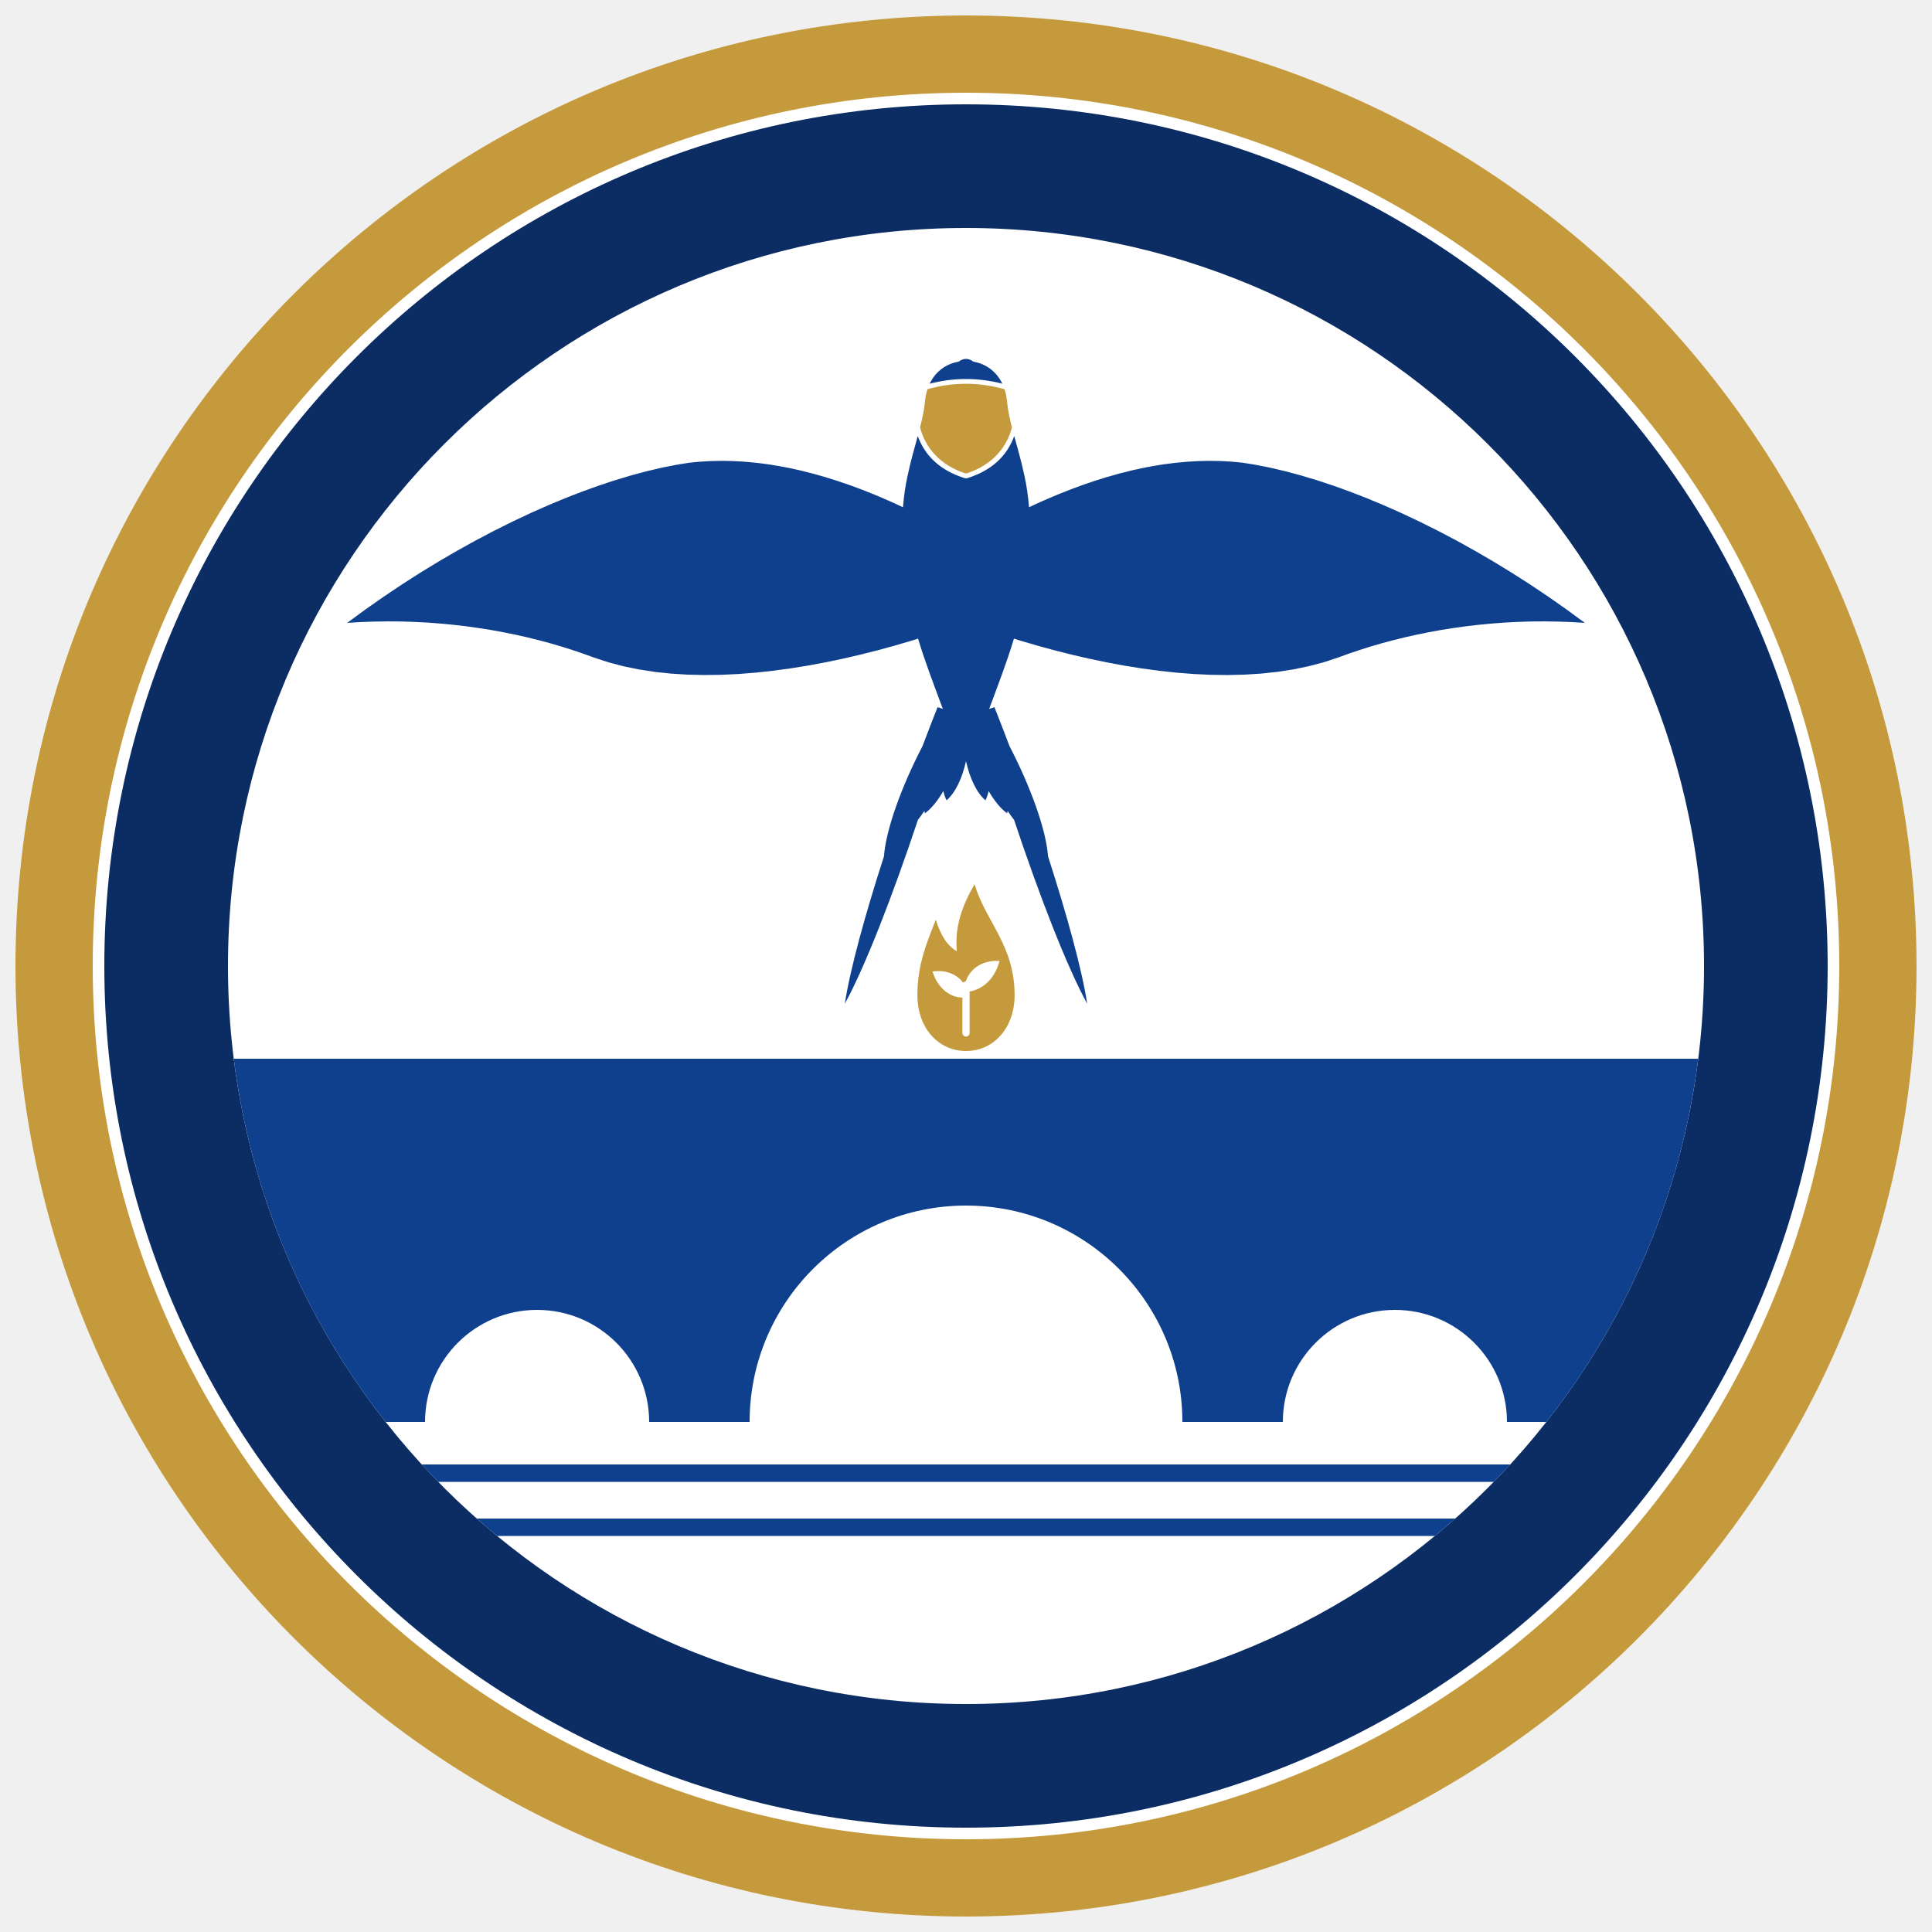
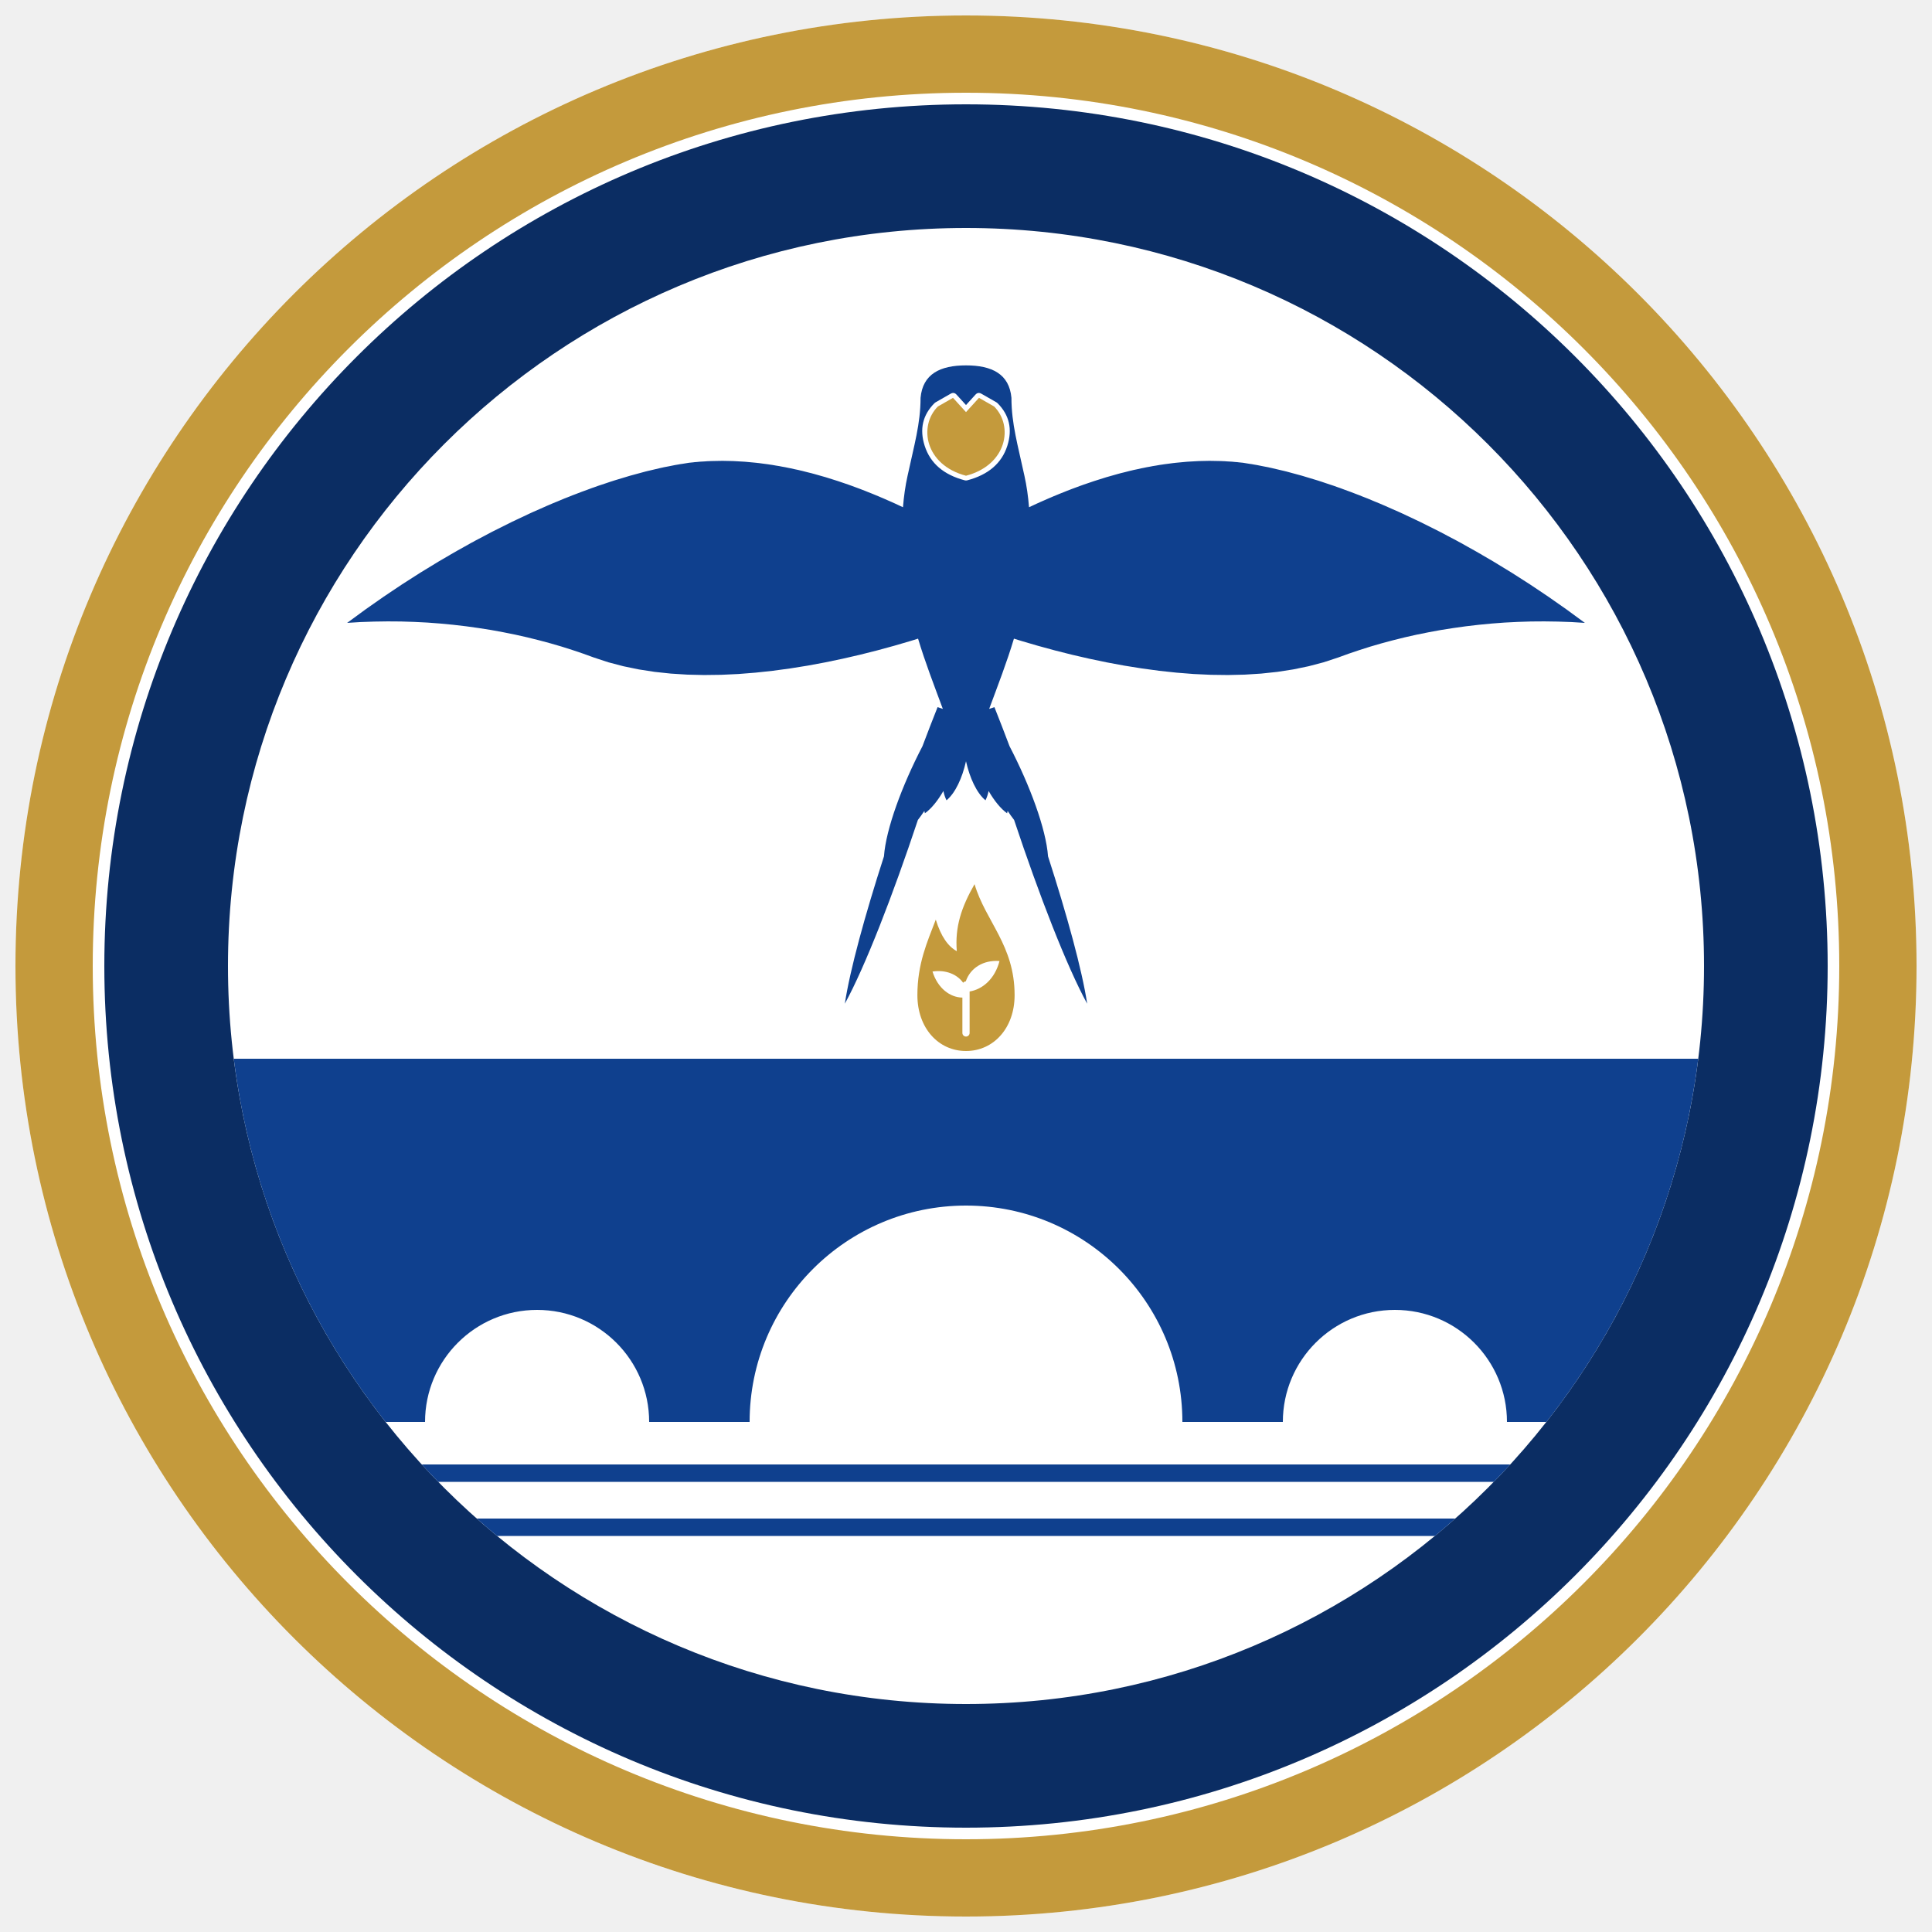
<svg xmlns="http://www.w3.org/2000/svg" viewBox="0 0 1000 1000" role="img" aria-label="קריית חינוך דרור · משלחת לגרמניה 2026">
  <path fill="#FFFFFF" d="M8 500C8 771.72 228.28 992 500 992C771.72 992 992 771.72 992 500C992 228.28 771.72 8 500 8C228.28 8 8 228.28 8 500Z" />
  <path fill="#0B2D63" d="M54 500C54 746.32 253.68 946 500 946C746.32 946 946 746.32 946 500C946 253.68 746.32 54 500 54C253.68 54 54 253.68 54 500ZM118 500C118 289.03 289.03 118 500 118C710.97 118 882 289.03 882 500C882 710.97 710.97 882 500 882C289.03 882 118 710.97 118 500Z" />
-   <path fill="#0F408E" d="M879.01 548H120.99C129.82 618.43 157.82 682.89 199.6 736H220C220 703.97 245.97 678 278 678C310.03 678 336 703.97 336 736H388C388 674.14 438.14 624 500 624C561.86 624 612 674.14 612 736H664C664 703.97 689.97 678 722 678C754.03 678 780 703.97 780 736H800.4C842.18 682.89 870.18 618.43 879.01 548ZM485.29 366.01C482.7 372.53 480.08 379.29 477.47 386.22C466.94 406.48 458.57 429.01 457.54 443.23C447.68 473.77 439.93 502.02 437.28 519.52C447.84 500.27 462.2 463.15 475.1 424.4C476.22 422.95 477.35 421.39 478.45 419.74C478.53 420.15 478.62 420.56 478.72 420.96C482.1 418.53 485.37 414.45 488.29 409.43C488.67 411.21 489.21 412.83 489.92 414.24C494.54 410.38 498.06 402.64 500 394.03C501.94 402.64 505.46 410.38 510.08 414.24C510.79 412.83 511.33 411.21 511.71 409.43C514.63 414.45 517.9 418.53 521.28 420.96C521.38 420.56 521.47 420.15 521.55 419.74C522.65 421.39 523.78 422.95 524.9 424.4C537.8 463.15 552.16 500.27 562.72 519.52C560.07 502.02 552.32 473.77 542.46 443.23C541.43 429.01 533.06 406.48 522.53 386.22C519.92 379.29 517.3 372.53 514.71 366.01L511.99 366.93C516.55 354.61 521.16 342.76 524.81 330.56L528.64 331.75L537.26 334.27L546.02 336.66L554.87 338.89L563.81 340.95L572.8 342.83L581.83 344.51L590.88 345.96L599.92 347.19L608.92 348.16L617.88 348.87L626.76 349.28L635.55 349.39L644.23 349.19L652.78 348.65L661.16 347.76L669.36 346.49L677.35 344.84L685.11 342.8L692.64 340.32L698.08 338.35L703.65 336.47L709.35 334.66L715.16 332.97L721.1 331.38L727.14 329.88L733.27 328.5L739.52 327.24L745.85 326.08L752.28 325.07L758.79 324.16L765.37 323.39L772.04 322.75L778.77 322.24L785.57 321.9L792.42 321.68L799.33 321.63L806.29 321.73L813.29 321.97L820.32 322.4L810.88 315.48L801.39 308.83L791.87 302.45L782.35 296.36L772.82 290.55L767.12 287.23V287.2L765.19 286.11L763.32 285.03L759.6 282.96L756.27 281.08L754.96 280.39L753.87 279.78L749.28 277.37L745.48 275.35L744.7 274.96L744.48 274.84L735.17 270.19L734.97 270.09L734.8 270.01L732.74 269.04L725.96 265.84L725.34 265.56L724.26 265.06L720.42 263.38L716.87 261.8L715.52 261.23L713.86 260.51L711.4 259.51L707.91 258.04L705.29 257.03L703.66 256.36L701.82 255.67L699.1 254.62L695.77 253.41L693.67 252.62L692.46 252.21L690.48 251.49L686.25 250.09L683.93 249.3L683.03 249.02L682.03 248.69L675.86 246.83L674.45 246.4L674.26 246.35L673.8 246.21L665.8 244.04L665.56 243.99L665.28 243.91L662.92 243.36L658.05 242.21L657.42 242.08L656.43 241.85L653.83 241.36L650.56 240.7L649.11 240.46L647.94 240.24L646.72 240.07L643.36 239.52L641.21 239.31L640.46 239.21L639.26 239.12L637.64 238.96L635.26 238.83L633.87 238.72L633.08 238.7L631.87 238.64L628.19 238.57L627.24 238.55L626.96 238.55L626.08 238.53L621.36 238.63L620.57 238.65L620.44 238.65L620.27 238.66L614.42 238.99L614.05 239.03L613.87 239.04L612.5 239.17L608.54 239.54L607.91 239.62L607.13 239.7L604.84 240.01L602.65 240.29L601.71 240.44L600.36 240.63L598.28 241L596.73 241.24L595.27 241.53L593.56 241.83L592.14 242.13L590.8 242.39L588.61 242.88L586.74 243.27L585.8 243.5L584.84 243.72L582.03 244.44L579.9 244.96L579.23 245.15L578.87 245.24L573.37 246.8L573.04 246.89L573.02 246.9L572.88 246.93L566.88 248.82L566.48 248.95L566.16 249.05L564.38 249.66L560.87 250.85L560.14 251.12L559.26 251.43L557.29 252.16L554.85 253.06L553.45 253.61L552.35 254.02L550.74 254.68L548.81 255.44L546.94 256.21L545.44 256.82L544.25 257.34L542.77 257.96L540.58 258.93L538.51 259.83L537.23 260.41L536.74 260.63L534.83 261.52L532.62 262.54C532.17 256.88 531.39 251.41 530.24 246.24C528.58 238.47 526.64 231.81 524.97 225.7Q519.13 241.67 500.74 247.47Q500 247.7 499.26 247.47Q480.87 241.67 475.03 225.7C473.36 231.81 471.42 238.47 469.76 246.24C468.61 251.41 467.83 256.88 467.38 262.54L465.17 261.52L463.26 260.63L462.77 260.41L461.49 259.83L459.42 258.93L457.23 257.96L455.75 257.34L454.56 256.82L453.06 256.21L451.19 255.44L449.26 254.68L447.65 254.02L446.55 253.61L445.15 253.06L442.71 252.16L440.74 251.43L439.86 251.12L439.13 250.85L435.62 249.66L433.84 249.05L433.52 248.95L433.12 248.82L427.12 246.93L426.98 246.9L426.96 246.89L426.63 246.8L421.13 245.24L420.77 245.15L420.1 244.96L417.97 244.44L415.16 243.72L414.2 243.5L413.26 243.27L411.39 242.88L409.2 242.39L407.86 242.13L406.44 241.83L404.73 241.53L403.27 241.24L401.72 241L399.64 240.63L398.29 240.44L397.35 240.29L395.16 240.01L392.87 239.7L392.09 239.62L391.46 239.54L387.5 239.17L386.13 239.04L385.95 239.03L385.58 238.99L379.73 238.66L379.56 238.65L379.43 238.65L378.64 238.63L373.92 238.53L373.04 238.55L372.76 238.55L371.81 238.57L368.13 238.64L366.92 238.7L366.13 238.72L364.74 238.83L362.36 238.96L360.74 239.12L359.54 239.21L358.79 239.31L356.64 239.52L353.28 240.07L352.06 240.24L350.89 240.46L349.44 240.7L346.17 241.36L343.57 241.85L342.58 242.08L341.95 242.21L337.08 243.36L334.72 243.91L334.44 243.99L334.2 244.04L326.2 246.21L325.74 246.35L325.55 246.4L324.14 246.83L317.97 248.69L316.97 249.02L316.07 249.3L313.75 250.09L309.52 251.49L307.54 252.21L306.33 252.62L304.23 253.41L300.9 254.62L298.18 255.67L296.34 256.36L294.71 257.03L292.09 258.04L288.6 259.51L286.14 260.51L284.48 261.23L283.13 261.8L279.58 263.38L275.74 265.06L274.66 265.56L274.04 265.84L267.26 269.04L265.2 270.01L265.03 270.09L264.83 270.19L255.52 274.84L255.3 274.96L254.52 275.35L250.72 277.37L246.13 279.78L245.04 280.39L243.73 281.08L240.4 282.96L236.68 285.03L234.81 286.11L232.88 287.2V287.23L227.18 290.55L217.65 296.36L208.13 302.45L198.61 308.83L189.12 315.48L179.68 322.4L186.71 321.97L193.71 321.73L200.67 321.63L207.58 321.68L214.43 321.9L221.23 322.24L227.96 322.75L234.63 323.39L241.21 324.16L247.72 325.07L254.15 326.08L260.48 327.24L266.73 328.5L272.86 329.88L278.9 331.38L284.84 332.97L290.65 334.66L296.35 336.47L301.92 338.35L307.36 340.32L314.89 342.8L322.65 344.84L330.64 346.49L338.84 347.76L347.22 348.65L355.77 349.19L364.45 349.39L373.24 349.28L382.12 348.87L391.08 348.16L400.08 347.19L409.12 345.96L418.17 344.51L427.2 342.83L436.19 340.95L445.13 338.89L453.98 336.66L462.74 334.27L471.36 331.75L475.19 330.56C478.84 342.76 483.45 354.61 488.01 366.93ZM781.71 758H218.29C221.08 761.05 223.92 764.05 226.81 767H773.19C776.08 764.05 778.92 761.05 781.71 758ZM753.24 786H246.76C250.21 789.06 253.73 792.06 257.29 795H742.71C746.27 792.06 749.79 789.06 753.24 786ZM518.8 198.6C515.77 192.28 510.35 188.31 503.84 187.2Q501.92 185.76 500 185.76Q498.08 185.76 496.16 187.2C489.65 188.31 484.23 192.28 481.2 198.6Q500 193.75 518.8 198.6Z" />
-   <path fill="#C49A3C" d="M8 500C8 771.72 228.28 992 500 992C771.72 992 992 771.72 992 500C992 228.28 771.72 8 500 8C228.28 8 8 228.28 8 500ZM48 500C48 250.37 250.37 48 500 48C749.63 48 952 250.37 952 500C952 749.63 749.63 952 500 952C250.37 952 48 749.63 48 500ZM504.42 457.64C497.62 469.54 494.22 479.74 495.24 492.32C490.82 489.94 487.08 484.84 484.36 476C479.94 487.56 474.84 498.78 474.84 515.1C474.84 532.1 485.72 544 500 544C514.28 544 525.16 532.1 525.16 515.1C525.16 489.26 510.2 477.02 504.42 457.64ZM519.95 201.46Q500 195.82 480.05 201.46C479.38 203.5 478.92 205.74 478.72 208.16C478.29 212.42 477.38 216.69 476.23 221.2C478.87 231.65 486.51 240.86 500 245.12C513.49 240.86 521.13 231.65 523.77 221.2C522.62 216.69 521.71 212.42 521.28 208.16C521.08 205.74 520.62 203.5 519.95 201.46ZM501.87 513.19V534.65C501.87 535.68 501.03 536.52 500 536.52C498.97 536.52 498.13 535.68 498.13 534.65V516.35C491.76 516.28 485.36 511.56 482.66 502.86C489.61 501.83 495.39 504.31 498.53 508.67C498.85 508.27 499.33 508 499.88 507.96C502.26 501.01 508.95 496.8 517.34 497.42C514.93 506.76 508.51 512.1 501.87 513.19Z" />
+   <path fill="#0F408E" d="M879.01 548H120.99C129.82 618.43 157.82 682.89 199.6 736H220C220 703.97 245.97 678 278 678C310.03 678 336 703.97 336 736H388C388 674.14 438.14 624 500 624C561.86 624 612 674.14 612 736H664C664 703.97 689.97 678 722 678C754.03 678 780 703.97 780 736H800.4C842.18 682.89 870.18 618.43 879.01 548ZM485.29 366.01C482.7 372.53 480.08 379.29 477.47 386.22C466.94 406.48 458.57 429.01 457.54 443.23C447.68 473.77 439.93 502.02 437.28 519.52C447.84 500.27 462.2 463.15 475.1 424.4C476.22 422.95 477.35 421.39 478.45 419.74C478.53 420.15 478.62 420.56 478.72 420.96C482.1 418.53 485.37 414.45 488.29 409.43C488.67 411.21 489.21 412.83 489.92 414.24C494.54 410.38 498.06 402.64 500 394.03C501.94 402.64 505.46 410.38 510.08 414.24C510.79 412.83 511.33 411.21 511.71 409.43C514.63 414.45 517.9 418.53 521.28 420.96C521.38 420.56 521.47 420.15 521.55 419.74C522.65 421.39 523.78 422.95 524.9 424.4C537.8 463.15 552.16 500.27 562.72 519.52C560.07 502.02 552.32 473.77 542.46 443.23C541.43 429.01 533.06 406.48 522.53 386.22C519.92 379.29 517.3 372.53 514.71 366.01L511.99 366.93C516.55 354.61 521.16 342.76 524.81 330.56L528.64 331.75L537.26 334.27L546.02 336.66L554.87 338.89L563.81 340.95L572.8 342.83L581.83 344.51L590.88 345.96L599.92 347.19L608.92 348.16L617.88 348.87L626.76 349.28L635.55 349.39L644.23 349.19L652.78 348.65L661.16 347.76L669.36 346.49L677.35 344.84L685.11 342.8L692.64 340.32L698.08 338.35L703.65 336.47L709.35 334.66L715.16 332.97L721.1 331.38L727.14 329.88L733.27 328.5L739.52 327.24L745.85 326.08L752.28 325.07L758.79 324.16L765.37 323.39L772.04 322.75L778.77 322.24L785.57 321.9L792.42 321.68L799.33 321.63L806.29 321.73L813.29 321.97L820.32 322.4L810.88 315.48L801.39 308.83L791.87 302.45L782.35 296.36L772.82 290.55L767.12 287.23V287.2L765.19 286.11L763.32 285.03L759.6 282.96L756.27 281.08L754.96 280.39L753.87 279.78L749.28 277.37L745.48 275.35L744.7 274.96L744.48 274.84L735.17 270.19L734.97 270.09L734.8 270.01L732.74 269.04L725.96 265.84L725.34 265.56L724.26 265.06L720.42 263.38L716.87 261.8L715.52 261.23L713.86 260.51L711.4 259.51L707.91 258.04L705.29 257.03L703.66 256.36L701.82 255.67L699.1 254.62L695.77 253.41L693.67 252.62L692.46 252.21L690.48 251.49L686.25 250.09L683.93 249.3L683.03 249.02L682.03 248.69L675.86 246.83L674.45 246.4L674.26 246.35L673.8 246.21L665.8 244.04L665.56 243.99L665.28 243.91L662.92 243.36L658.05 242.21L657.42 242.08L656.43 241.85L653.83 241.36L650.56 240.7L649.11 240.46L647.94 240.24L646.72 240.07L643.36 239.52L641.21 239.31L640.46 239.21L639.26 239.12L637.64 238.96L635.26 238.83L633.87 238.72L633.08 238.7L631.87 238.64L628.19 238.57L627.24 238.55L626.96 238.55L626.08 238.53L621.36 238.63L620.57 238.65L620.44 238.65L620.27 238.66L614.42 238.99L614.05 239.03L613.87 239.04L612.5 239.17L608.54 239.54L607.91 239.62L607.13 239.7L604.84 240.01L602.65 240.29L601.71 240.44L600.36 240.63L598.28 241L596.73 241.24L595.27 241.53L593.56 241.83L592.14 242.13L590.8 242.39L588.61 242.88L586.74 243.27L585.8 243.5L584.84 243.72L582.03 244.44L579.9 244.96L579.23 245.15L578.87 245.24L573.37 246.8L573.04 246.89L573.02 246.9L572.88 246.93L566.88 248.82L566.48 248.95L566.16 249.05L564.38 249.66L560.87 250.85L560.14 251.12L559.26 251.43L557.29 252.16L554.85 253.06L553.45 253.61L552.35 254.02L550.74 254.68L548.81 255.44L546.94 256.21L545.44 256.82L544.25 257.34L542.77 257.96L540.58 258.93L538.51 259.83L537.23 260.41L536.74 260.63L534.83 261.52L532.62 262.54C532.17 256.88 531.39 251.41 530.24 246.24C526.88 230.56 523.52 219.36 523.52 205.92C522.4 193.6 513.44 189.12 500 189.12C486.56 189.12 477.6 193.6 476.48 205.92C476.48 219.36 473.12 230.56 469.76 246.24C468.61 251.41 467.83 256.88 467.38 262.54L465.17 261.52L463.26 260.63L462.77 260.41L461.49 259.83L459.42 258.93L457.23 257.96L455.75 257.34L454.56 256.82L453.06 256.21L451.19 255.44L449.26 254.68L447.65 254.02L446.55 253.61L445.15 253.06L442.71 252.16L440.74 251.43L439.86 251.12L439.13 250.85L435.62 249.66L433.84 249.05L433.52 248.95L433.12 248.82L427.12 246.93L426.98 246.9L426.96 246.89L426.63 246.8L421.13 245.24L420.77 245.15L420.1 244.96L417.97 244.44L415.16 243.72L414.2 243.5L413.26 243.27L411.39 242.88L409.2 242.39L407.86 242.13L406.44 241.83L404.73 241.53L403.27 241.24L401.72 241L399.64 240.63L398.29 240.44L397.35 240.29L395.16 240.01L392.87 239.7L392.09 239.62L391.46 239.54L387.5 239.17L386.13 239.04L385.95 239.03L385.58 238.99L379.73 238.66L379.56 238.65L379.43 238.65L378.64 238.63L373.92 238.53L373.04 238.55L372.76 238.55L371.81 238.57L368.13 238.64L366.92 238.7L366.13 238.72L364.74 238.83L362.36 238.96L360.74 239.12L359.54 239.21L358.79 239.31L356.64 239.52L353.28 240.07L352.06 240.24L350.89 240.46L349.44 240.7L346.17 241.36L343.57 241.85L342.58 242.08L341.95 242.21L337.08 243.36L334.72 243.91L334.44 243.99L334.2 244.04L326.2 246.21L325.74 246.35L325.55 246.4L324.14 246.83L317.97 248.69L316.97 249.02L316.07 249.3L313.75 250.09L309.52 251.49L307.54 252.21L306.33 252.62L304.23 253.41L300.9 254.62L298.18 255.67L296.34 256.36L294.71 257.03L292.09 258.04L288.6 259.51L286.14 260.51L284.48 261.23L283.13 261.8L279.58 263.38L275.74 265.06L274.66 265.56L274.04 265.84L267.26 269.04L265.2 270.01L265.03 270.09L264.83 270.19L255.52 274.84L255.3 274.96L254.52 275.35L250.72 277.37L246.13 279.78L245.04 280.39L243.73 281.08L240.4 282.96L236.68 285.03L234.81 286.11L232.88 287.2V287.23L227.18 290.55L217.65 296.36L208.13 302.45L198.61 308.83L189.12 315.48L179.68 322.4L186.71 321.97L193.71 321.73L200.67 321.63L207.58 321.68L214.43 321.9L221.23 322.24L227.96 322.75L234.63 323.39L241.21 324.16L247.72 325.07L254.15 326.08L260.48 327.24L266.73 328.5L272.86 329.88L278.9 331.38L284.84 332.97L290.65 334.66L296.35 336.47L301.92 338.35L307.36 340.32L314.89 342.8L322.65 344.84L330.64 346.49L338.84 347.76L347.22 348.65L355.77 349.19L364.45 349.39L373.24 349.28L382.12 348.87L391.08 348.16L400.08 347.19L409.12 345.96L418.17 344.51L427.2 342.83L436.19 340.95L445.13 338.89L453.98 336.66L462.74 334.27L471.36 331.75L475.19 330.56C478.84 342.76 483.45 354.61 488.01 366.93ZM781.71 758H218.29C221.08 761.05 223.92 764.05 226.81 767H773.19C776.08 764.05 778.92 761.05 781.71 758ZM753.24 786H246.76C250.21 789.06 253.73 792.06 257.29 795H742.71C746.27 792.06 749.79 789.06 753.24 786ZM483.7 208.66Q483.93 208.42 484.22 208.26L492.06 203.78Q493.77 202.8 495.1 204.26L500 209.65L504.9 204.26Q506.23 202.8 507.94 203.78L515.78 208.26Q516.07 208.42 516.3 208.66Q525.51 217.87 521.39 230.75Q517.05 244.3 500.63 248.62Q500 248.79 499.37 248.62Q482.95 244.3 478.61 230.75Q474.49 217.87 483.7 208.66Z" />
+   <path fill="#C49A3C" d="M8 500C8 771.72 228.28 992 500 992C771.72 992 992 771.72 992 500C992 228.28 771.72 8 500 8C228.28 8 8 228.28 8 500ZM48 500C48 250.37 250.37 48 500 48C749.63 48 952 250.37 952 500C952 749.63 749.63 952 500 952C250.37 952 48 749.63 48 500ZM504.42 457.64C497.62 469.54 494.22 479.74 495.24 492.32C490.82 489.94 487.08 484.84 484.36 476C479.94 487.56 474.84 498.78 474.84 515.1C474.84 532.1 485.72 544 500 544C514.28 544 525.16 532.1 525.16 515.1C525.16 489.26 510.2 477.02 504.42 457.64ZM485.44 210.4C475.36 220.48 478.72 240.64 500 246.24C521.28 240.64 524.64 220.48 514.56 210.4L506.72 205.92L500 213.31L493.28 205.92ZM501.87 513.19V534.65C501.87 535.68 501.03 536.52 500 536.52C498.97 536.52 498.13 535.68 498.13 534.65V516.35C491.76 516.28 485.36 511.56 482.66 502.86C489.61 501.83 495.39 504.31 498.53 508.67C498.85 508.27 499.33 508 499.88 507.96C502.26 501.01 508.95 496.8 517.34 497.42C514.93 506.76 508.51 512.1 501.87 513.19Z" />
</svg>
